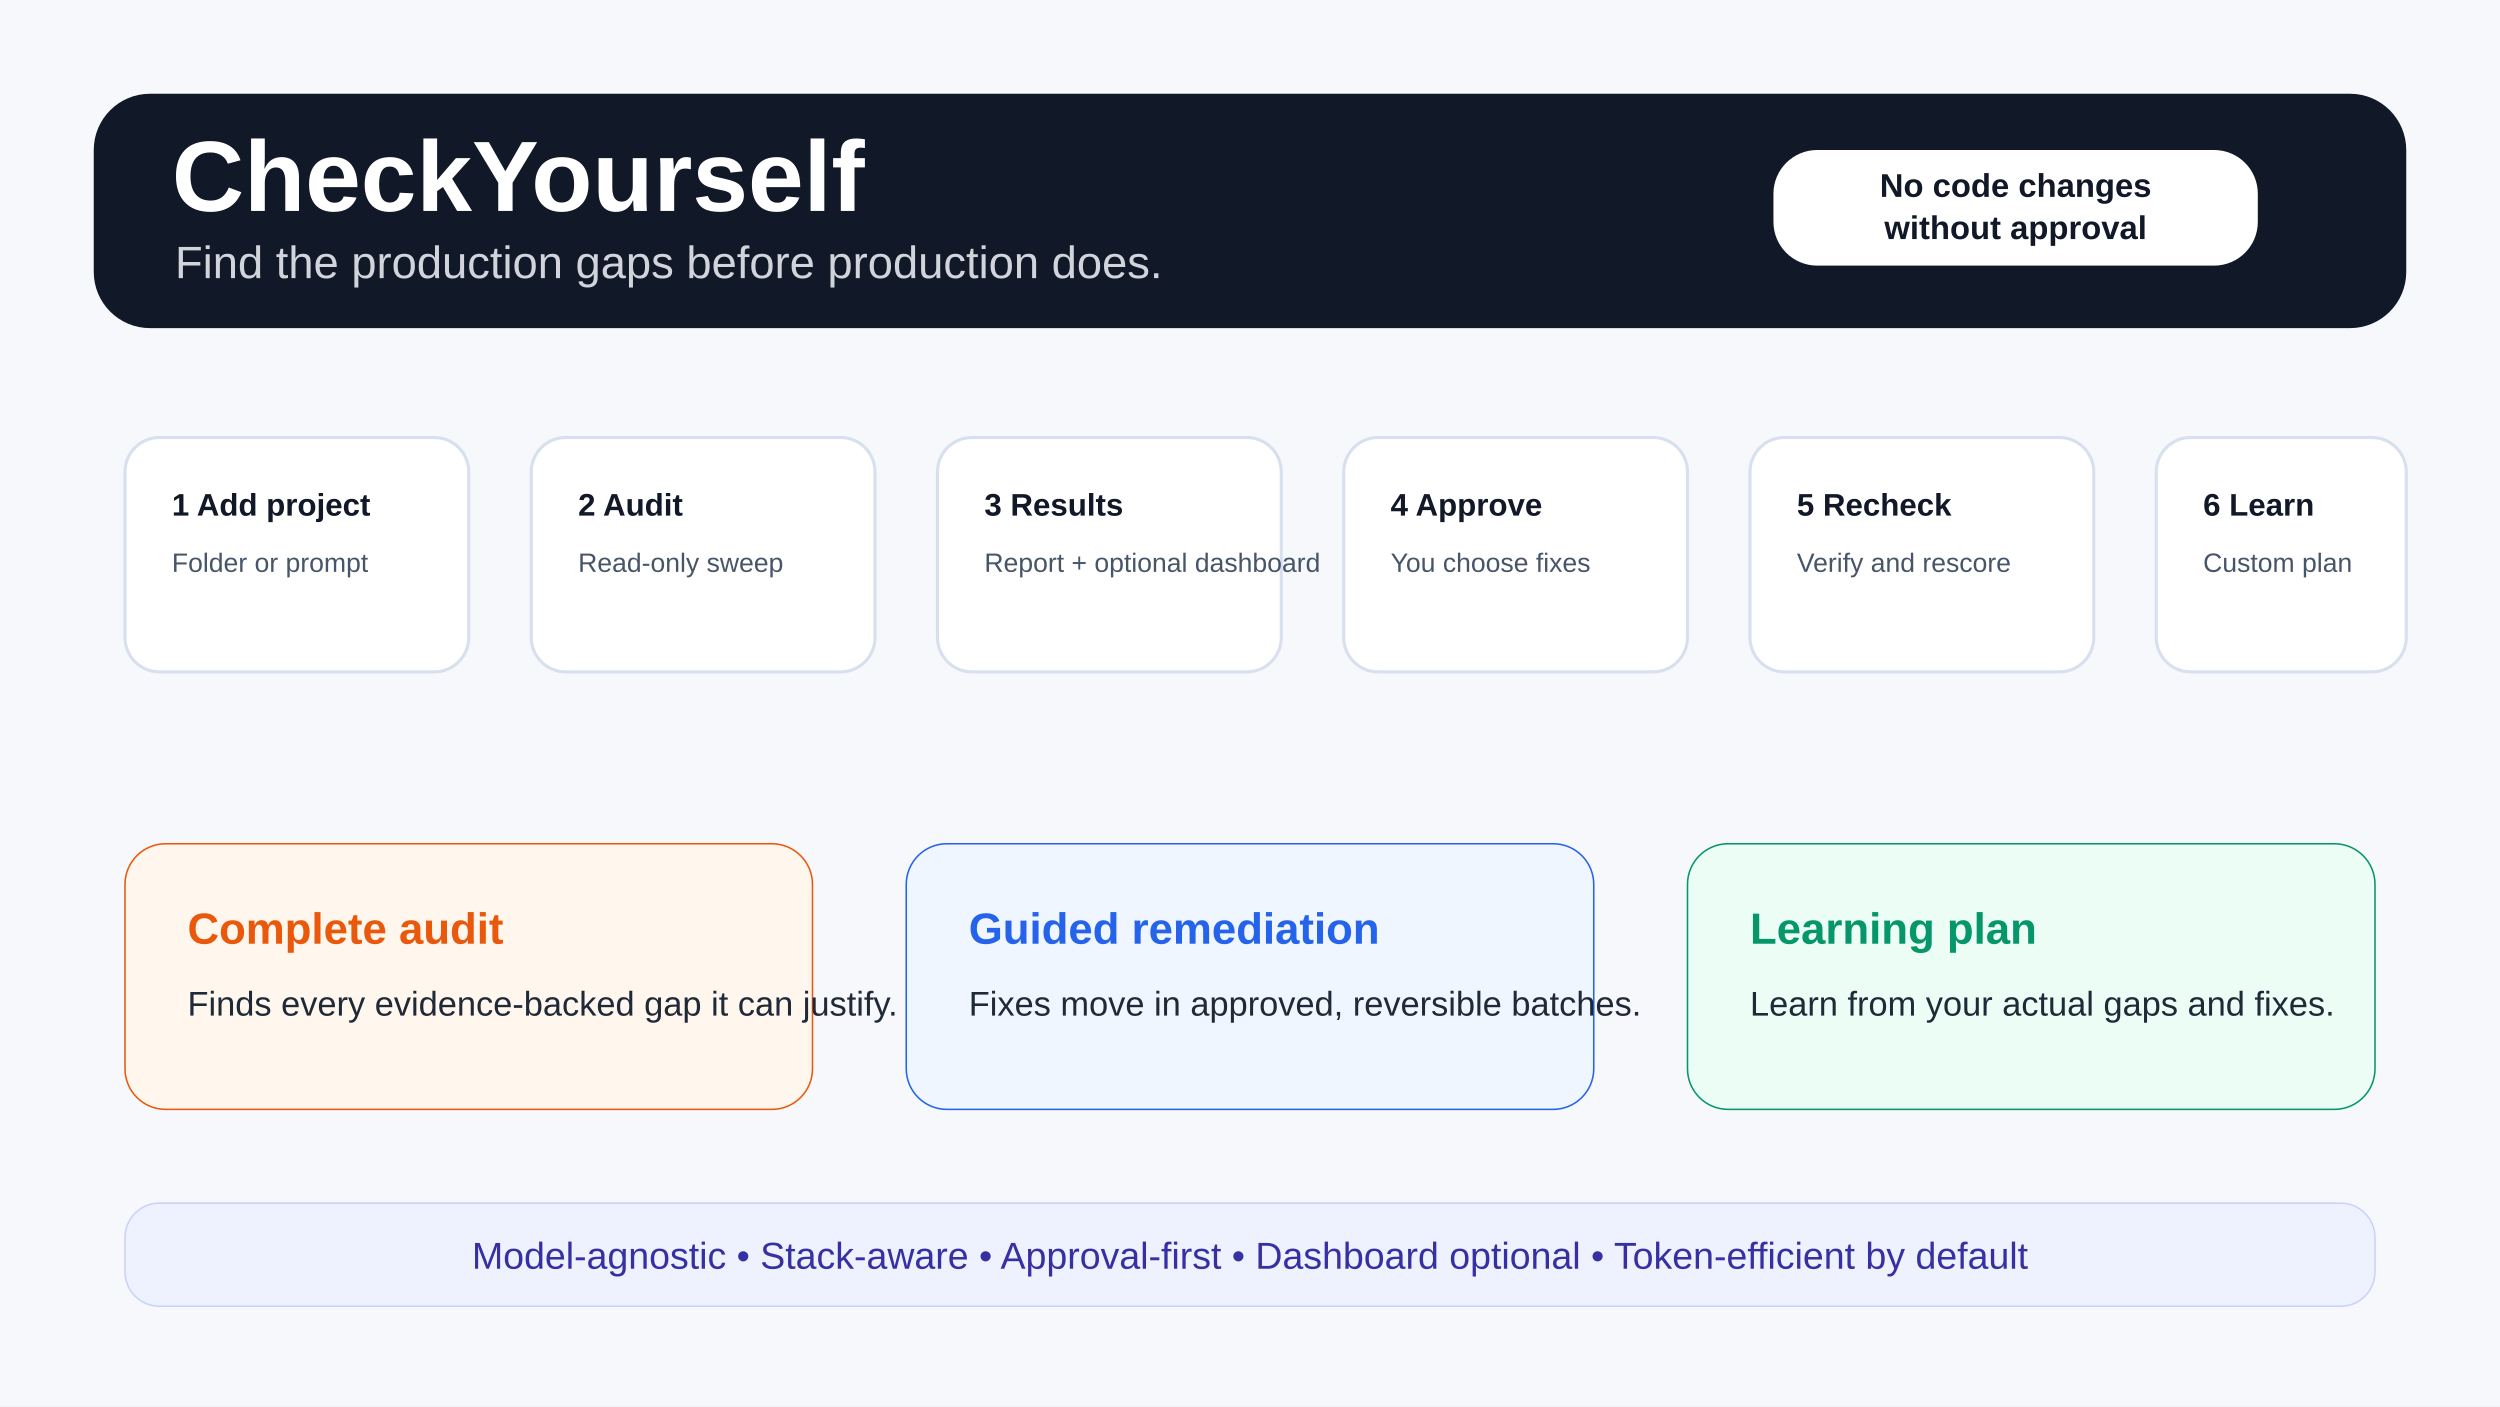
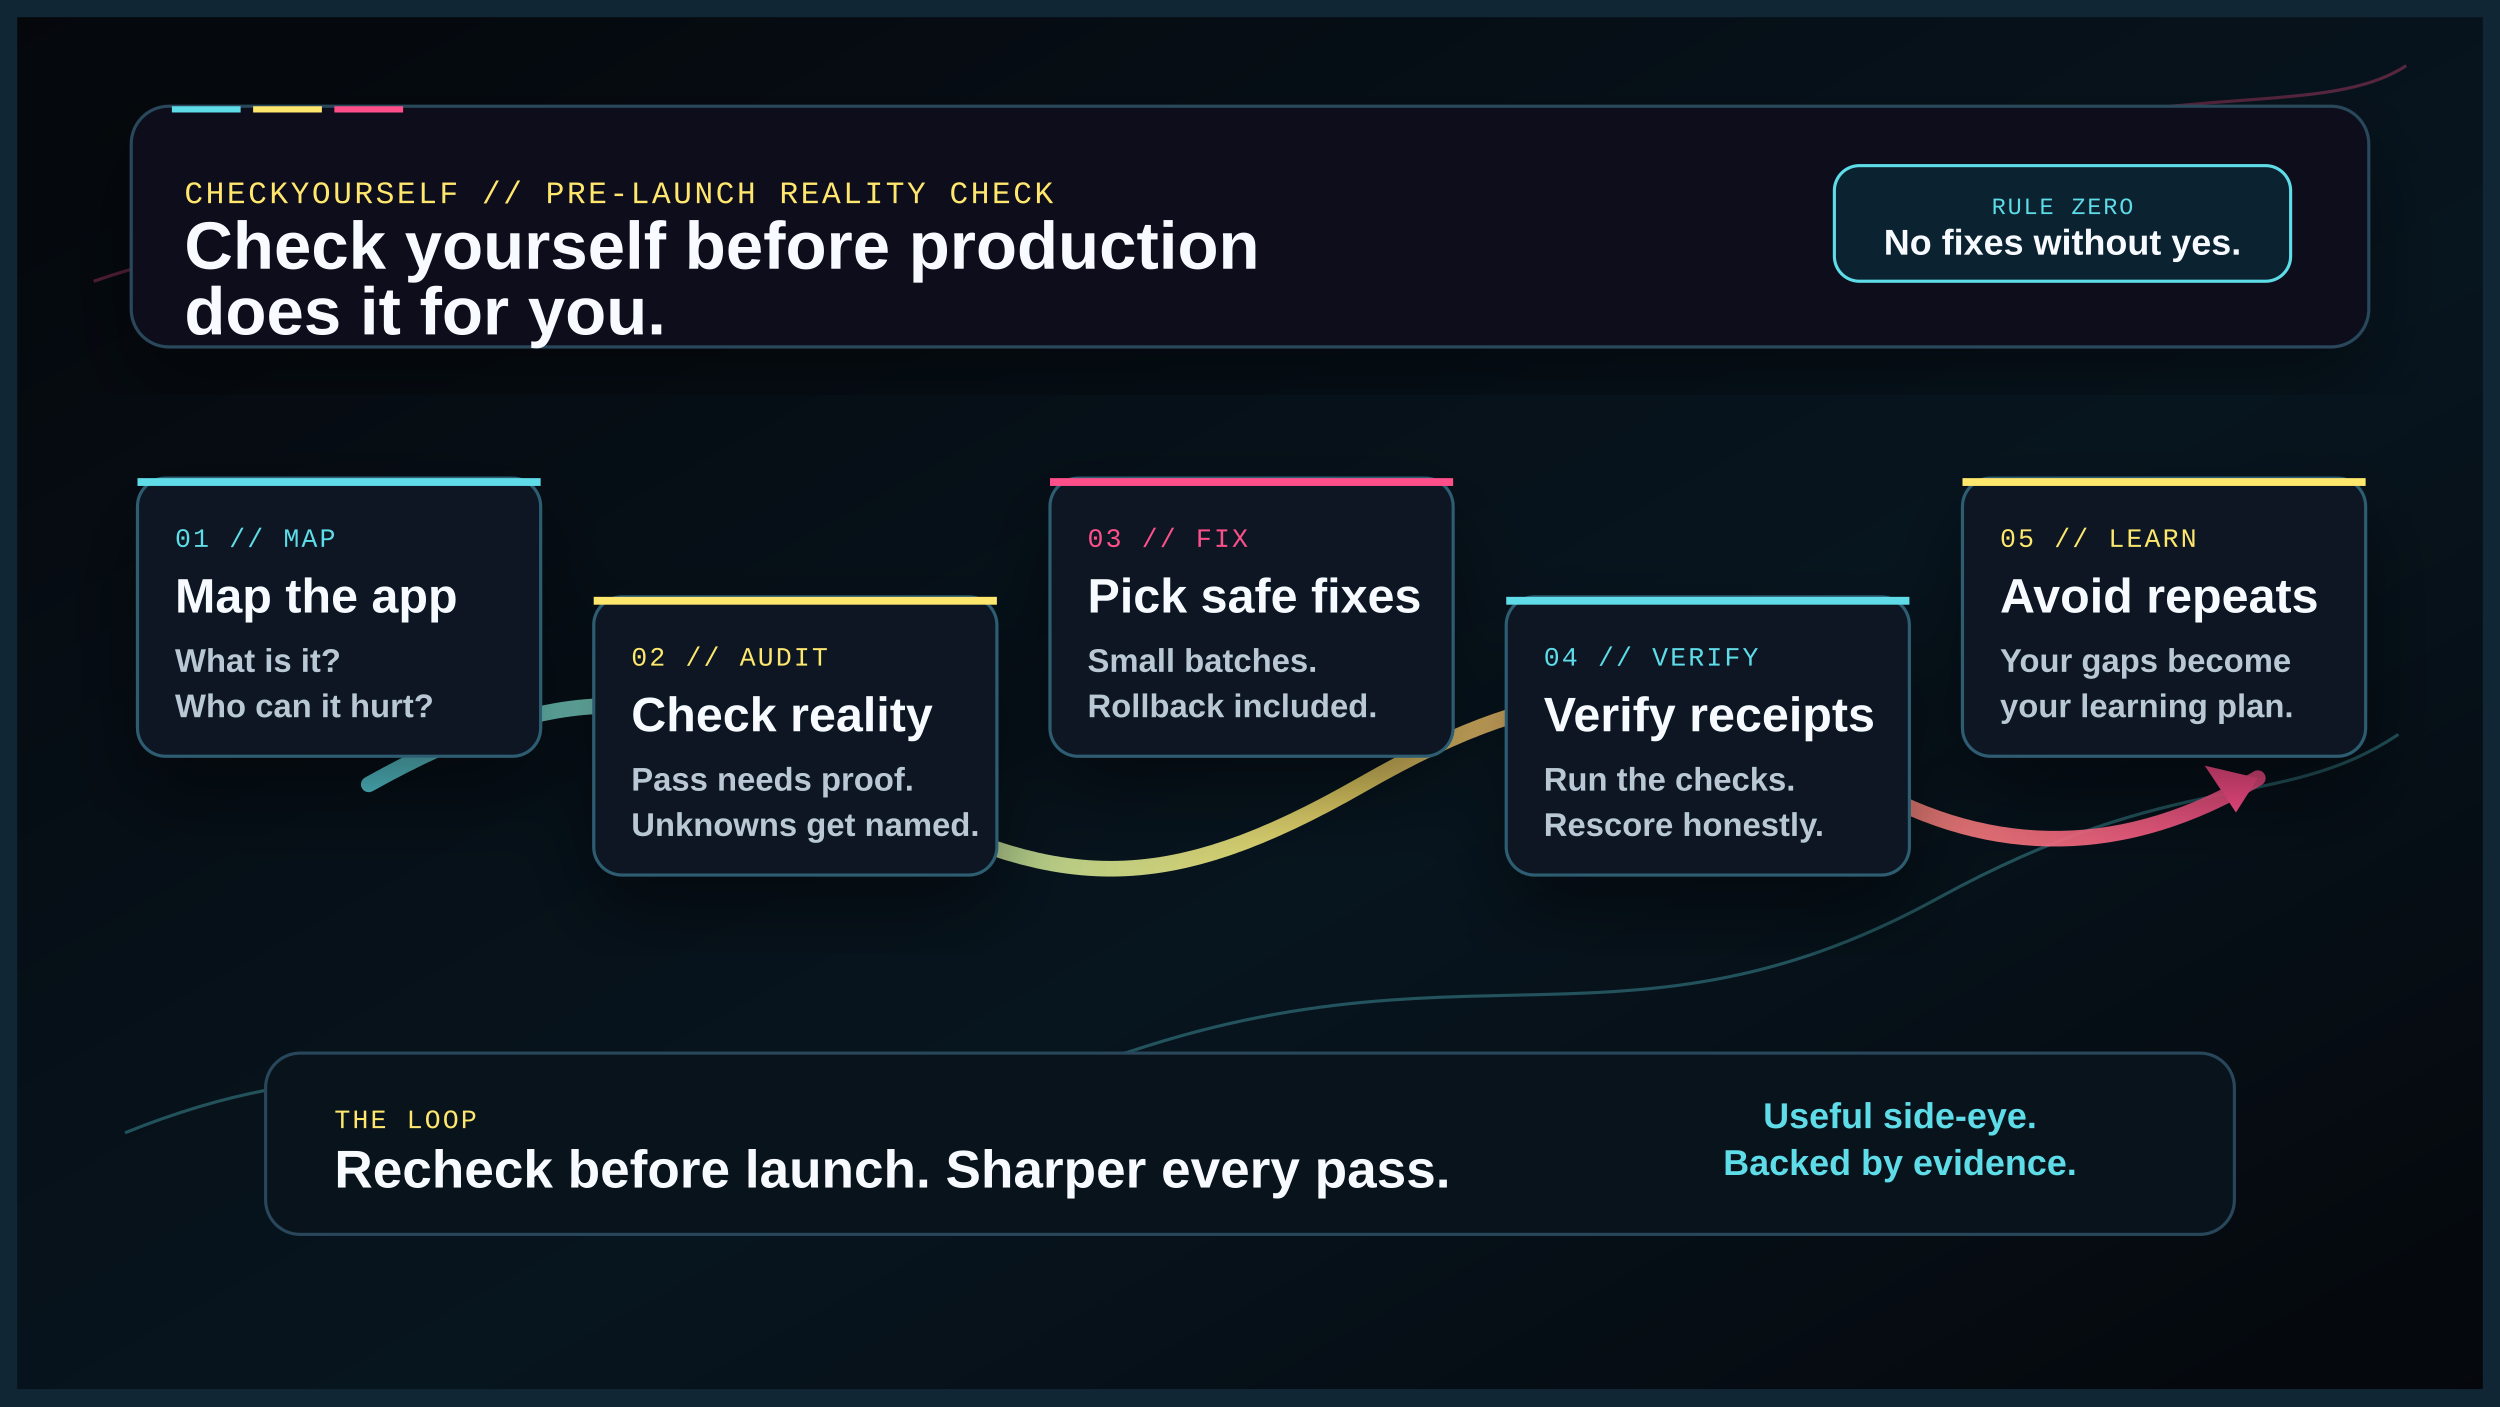
- <svg xmlns="http://www.w3.org/2000/svg" width="1600" height="900" viewBox="0 0 1600 900" role="img" aria-label="CheckYourself user workflow">
-   <rect width="1600" height="900" fill="#f6f8fb" />
-   <rect x="60" y="60" width="1480" height="150" rx="36" fill="#111827" />
-   <text x="110" y="135" font-family="Arial, sans-serif" font-size="64" font-weight="900" fill="#ffffff">CheckYourself</text>
-   <text x="112" y="178" font-family="Arial, sans-serif" font-size="29" fill="#d1d5db">Find the production gaps before production does.</text>
-   <rect x="1135" y="96" width="310" height="74" rx="28" fill="#ffffff" />
-   <text x="1290" y="126" text-anchor="middle" font-family="Arial, sans-serif" font-size="21" font-weight="800" fill="#111827">No code changes</text>
-   <text x="1290" y="153" text-anchor="middle" font-family="Arial, sans-serif" font-size="21" font-weight="800" fill="#111827">without approval</text>
-   <g font-family="Arial, sans-serif">
-     <rect x="80" y="280" width="220" height="150" rx="22" fill="#fff" stroke="#d8e0ef" stroke-width="2" />
-     <text x="110" y="330" font-size="20" font-weight="800" fill="#111827">1 Add project</text>
-     <text x="110" y="366" font-size="17" fill="#475569">Folder or prompt</text>
-     <rect x="340" y="280" width="220" height="150" rx="22" fill="#fff" stroke="#d8e0ef" stroke-width="2" />
-     <text x="370" y="330" font-size="20" font-weight="800" fill="#111827">2 Audit</text>
-     <text x="370" y="366" font-size="17" fill="#475569">Read-only sweep</text>
-     <rect x="600" y="280" width="220" height="150" rx="22" fill="#fff" stroke="#d8e0ef" stroke-width="2" />
-     <text x="630" y="330" font-size="20" font-weight="800" fill="#111827">3 Results</text>
-     <text x="630" y="366" font-size="17" fill="#475569">Report + optional dashboard</text>
-     <rect x="860" y="280" width="220" height="150" rx="22" fill="#fff" stroke="#d8e0ef" stroke-width="2" />
-     <text x="890" y="330" font-size="20" font-weight="800" fill="#111827">4 Approve</text>
-     <text x="890" y="366" font-size="17" fill="#475569">You choose fixes</text>
-     <rect x="1120" y="280" width="220" height="150" rx="22" fill="#fff" stroke="#d8e0ef" stroke-width="2" />
-     <text x="1150" y="330" font-size="20" font-weight="800" fill="#111827">5 Recheck</text>
-     <text x="1150" y="366" font-size="17" fill="#475569">Verify and rescore</text>
-     <rect x="1380" y="280" width="160" height="150" rx="22" fill="#fff" stroke="#d8e0ef" stroke-width="2" />
-     <text x="1410" y="330" font-size="20" font-weight="800" fill="#111827">6 Learn</text>
-     <text x="1410" y="366" font-size="17" fill="#475569">Custom plan</text>
+ <svg xmlns="http://www.w3.org/2000/svg" width="1600" height="900" viewBox="0 0 1600 900" role="img" aria-labelledby="title desc">
+   <defs>
+     <linearGradient id="bg" x1="0" y1="0" x2="1" y2="1">
+       <stop offset="0" stop-color="#05070b" />
+       <stop offset="0.58" stop-color="#07151f" />
+       <stop offset="1" stop-color="#05070b" />
+     </linearGradient>
+     <linearGradient id="signal" x1="0" y1="0" x2="1" y2="0">
+       <stop offset="0" stop-color="#5edce8" />
+       <stop offset="0.52" stop-color="#ffe66d" />
+       <stop offset="1" stop-color="#ff4f8b" />
+     </linearGradient>
+     <filter id="softShadow" x="-20%" y="-20%" width="140%" height="140%">
+       <feDropShadow dx="0" dy="24" stdDeviation="26" flood-color="#000000" flood-opacity="0.45" />
+     </filter>
+     <style>
+       .label { font-family: Arial, Helvetica, sans-serif; font-weight: 900; letter-spacing: 0.08em; }
+       .body { font-family: Arial, Helvetica, sans-serif; font-weight: 700; }
+       .mono { font-family: "SFMono-Regular", Consolas, "Liberation Mono", monospace; letter-spacing: 0.08em; }
+       .muted { fill: #bac7d5; }
+       .panel { fill: #081823; stroke: #2d5d72; stroke-width: 2; }
+       .small { font-size: 21px; }
+     </style>
+   </defs>
+   <rect width="1600" height="900" fill="url(#bg)" />
+   <rect x="0" y="0" width="1600" height="900" fill="none" stroke="#102635" stroke-width="22" />
+   <g opacity="0.32">
+     <path d="M80 725 C340 620 420 800 665 695 C925 585 1030 690 1240 575 C1395 490 1460 520 1535 470" fill="none" stroke="#5edce8" stroke-width="2" />
+     <path d="M60 180 C305 95 440 255 660 165 C920 60 1065 160 1270 92 C1395 52 1490 75 1540 42" fill="none" stroke="#ff4f8b" stroke-width="2" />
  </g>
-   <rect x="80" y="540" width="440" height="170" rx="26" fill="#fff7ed" stroke="#ea580c" />
-   <text x="120" y="604" font-family="Arial, sans-serif" font-size="28" font-weight="800" fill="#ea580c">Complete audit</text>
-   <text x="120" y="650" font-family="Arial, sans-serif" font-size="22" fill="#1f2937">Finds every evidence-backed gap it can justify.</text>
-   <rect x="580" y="540" width="440" height="170" rx="26" fill="#eff6ff" stroke="#2563eb" />
-   <text x="620" y="604" font-family="Arial, sans-serif" font-size="28" font-weight="800" fill="#2563eb">Guided remediation</text>
-   <text x="620" y="650" font-family="Arial, sans-serif" font-size="22" fill="#1f2937">Fixes move in approved, reversible batches.</text>
-   <rect x="1080" y="540" width="440" height="170" rx="26" fill="#ecfdf5" stroke="#059669" />
-   <text x="1120" y="604" font-family="Arial, sans-serif" font-size="28" font-weight="800" fill="#059669">Learning plan</text>
-   <text x="1120" y="650" font-family="Arial, sans-serif" font-size="22" fill="#1f2937">Learn from your actual gaps and fixes.</text>
-   <rect x="80" y="770" width="1440" height="66" rx="22" fill="#eef2ff" stroke="#c7d2fe" />
-   <text x="800" y="812" text-anchor="middle" font-family="Arial, sans-serif" font-size="24" fill="#3730a3">Model-agnostic • Stack-aware • Approval-first • Dashboard optional • Token-efficient by default</text>
+   <g transform="translate(84 68)">
+     <rect x="0" y="0" width="1432" height="154" rx="24" fill="#07111a" stroke="#29475b" stroke-width="2" filter="url(#softShadow)" />
+     <rect x="26" y="0" width="44" height="4" fill="#5edce8" />
+     <rect x="78" y="0" width="44" height="4" fill="#ffe66d" />
+     <rect x="130" y="0" width="44" height="4" fill="#ff4f8b" />
+     <text x="34" y="62" class="mono" font-size="20" fill="#ffe66d">CHECKYOURSELF // PRE-LAUNCH REALITY CHECK</text>
+     <text x="34" y="104" class="body" font-size="43" fill="#f7fbff">Check yourself before production</text>
+     <text x="34" y="146" class="body" font-size="43" fill="#f7fbff">does it for you.</text>
+     <g transform="translate(1090 38)">
+       <rect width="292" height="74" rx="16" fill="#0b2230" stroke="#5edce8" stroke-width="2" />
+       <text x="146" y="31" text-anchor="middle" class="mono" font-size="15" fill="#5edce8">RULE ZERO</text>
+       <text x="146" y="57" text-anchor="middle" class="body" font-size="23" fill="#f7fbff">No fixes without yes.</text>
+     </g>
+   </g>
+   <path d="M236 502 C356 435 429 435 548 502 C676 574 746 574 872 502 C998 430 1066 430 1193 502 C1276 550 1362 548 1445 498" fill="none" stroke="url(#signal)" stroke-width="10" stroke-linecap="round" opacity="0.9" />
+   <path d="M1445 498 l-34 -8 l20 30 z" fill="#ff4f8b" />
+   <g filter="url(#softShadow)">
+     <g transform="translate(88 306)">
+       <rect class="panel" width="258" height="178" rx="18" />
+       <rect x="0" y="0" width="258" height="5" fill="#5edce8" />
+       <text x="24" y="44" class="mono" font-size="17" fill="#5edce8">01 // MAP</text>
+       <text x="24" y="86" class="body" font-size="31" fill="#f7fbff">Map the app</text>
+       <text x="24" y="124" class="body small muted">What is it?</text>
+       <text x="24" y="153" class="body small muted">Who can it hurt?</text>
+     </g>
+     <g transform="translate(380 382)">
+       <rect class="panel" width="258" height="178" rx="18" />
+       <rect x="0" y="0" width="258" height="5" fill="#ffe66d" />
+       <text x="24" y="44" class="mono" font-size="17" fill="#ffe66d">02 // AUDIT</text>
+       <text x="24" y="86" class="body" font-size="31" fill="#f7fbff">Check reality</text>
+       <text x="24" y="124" class="body small muted">Pass needs proof.</text>
+       <text x="24" y="153" class="body small muted">Unknowns get named.</text>
+     </g>
+     <g transform="translate(672 306)">
+       <rect class="panel" width="258" height="178" rx="18" />
+       <rect x="0" y="0" width="258" height="5" fill="#ff4f8b" />
+       <text x="24" y="44" class="mono" font-size="17" fill="#ff4f8b">03 // FIX</text>
+       <text x="24" y="86" class="body" font-size="31" fill="#f7fbff">Pick safe fixes</text>
+       <text x="24" y="124" class="body small muted">Small batches.</text>
+       <text x="24" y="153" class="body small muted">Rollback included.</text>
+     </g>
+     <g transform="translate(964 382)">
+       <rect class="panel" width="258" height="178" rx="18" />
+       <rect x="0" y="0" width="258" height="5" fill="#5edce8" />
+       <text x="24" y="44" class="mono" font-size="17" fill="#5edce8">04 // VERIFY</text>
+       <text x="24" y="86" class="body" font-size="31" fill="#f7fbff">Verify receipts</text>
+       <text x="24" y="124" class="body small muted">Run the checks.</text>
+       <text x="24" y="153" class="body small muted">Rescore honestly.</text>
+     </g>
+     <g transform="translate(1256 306)">
+       <rect class="panel" width="258" height="178" rx="18" />
+       <rect x="0" y="0" width="258" height="5" fill="#ffe66d" />
+       <text x="24" y="44" class="mono" font-size="17" fill="#ffe66d">05 // LEARN</text>
+       <text x="24" y="86" class="body" font-size="31" fill="#f7fbff">Avoid repeats</text>
+       <text x="24" y="124" class="body small muted">Your gaps become</text>
+       <text x="24" y="153" class="body small muted">your learning plan.</text>
+     </g>
+   </g>
+   <g transform="translate(170 674)">
+     <rect width="1260" height="116" rx="22" fill="#08131c" stroke="#29475b" stroke-width="2" />
+     <text x="44" y="48" class="mono" font-size="17" fill="#ffe66d">THE LOOP</text>
+     <text x="44" y="86" class="body" font-size="34" fill="#f7fbff">Recheck before launch. Sharper every pass.</text>
+     <text x="1046" y="48" text-anchor="middle" class="body" font-size="23" fill="#5edce8">Useful side-eye.</text>
+     <text x="1046" y="78" text-anchor="middle" class="body" font-size="23" fill="#5edce8">Backed by evidence.</text>
+   </g>
</svg>
